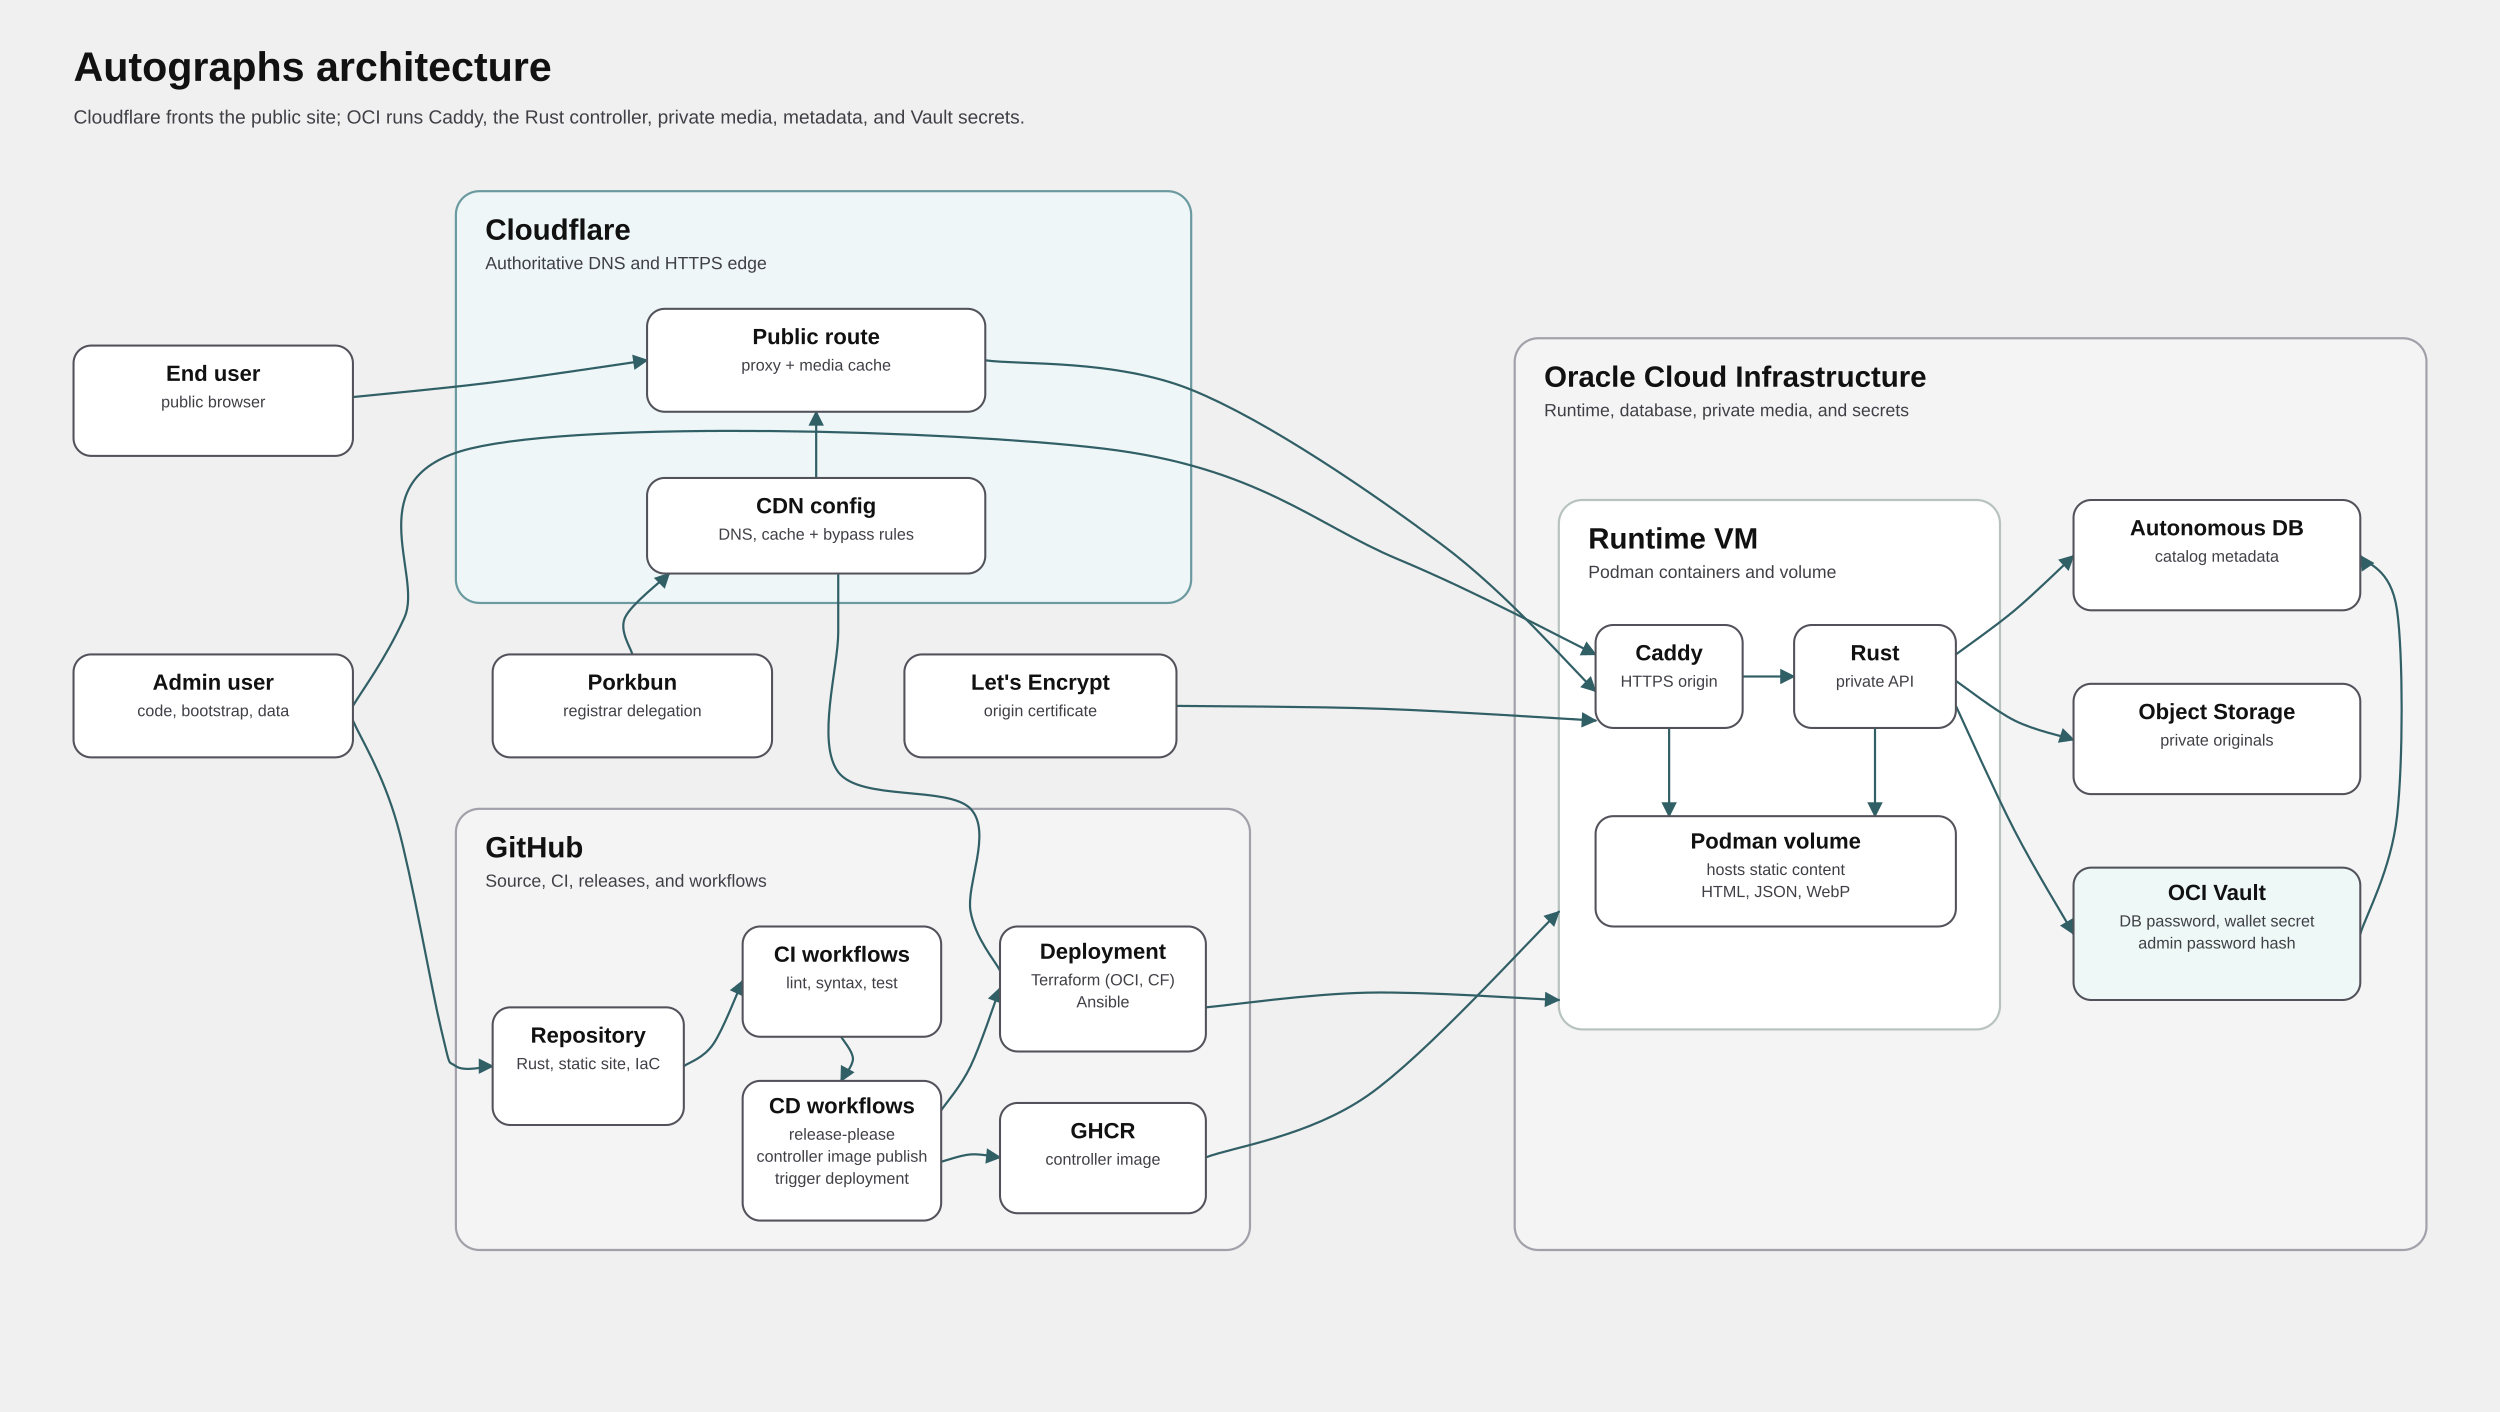
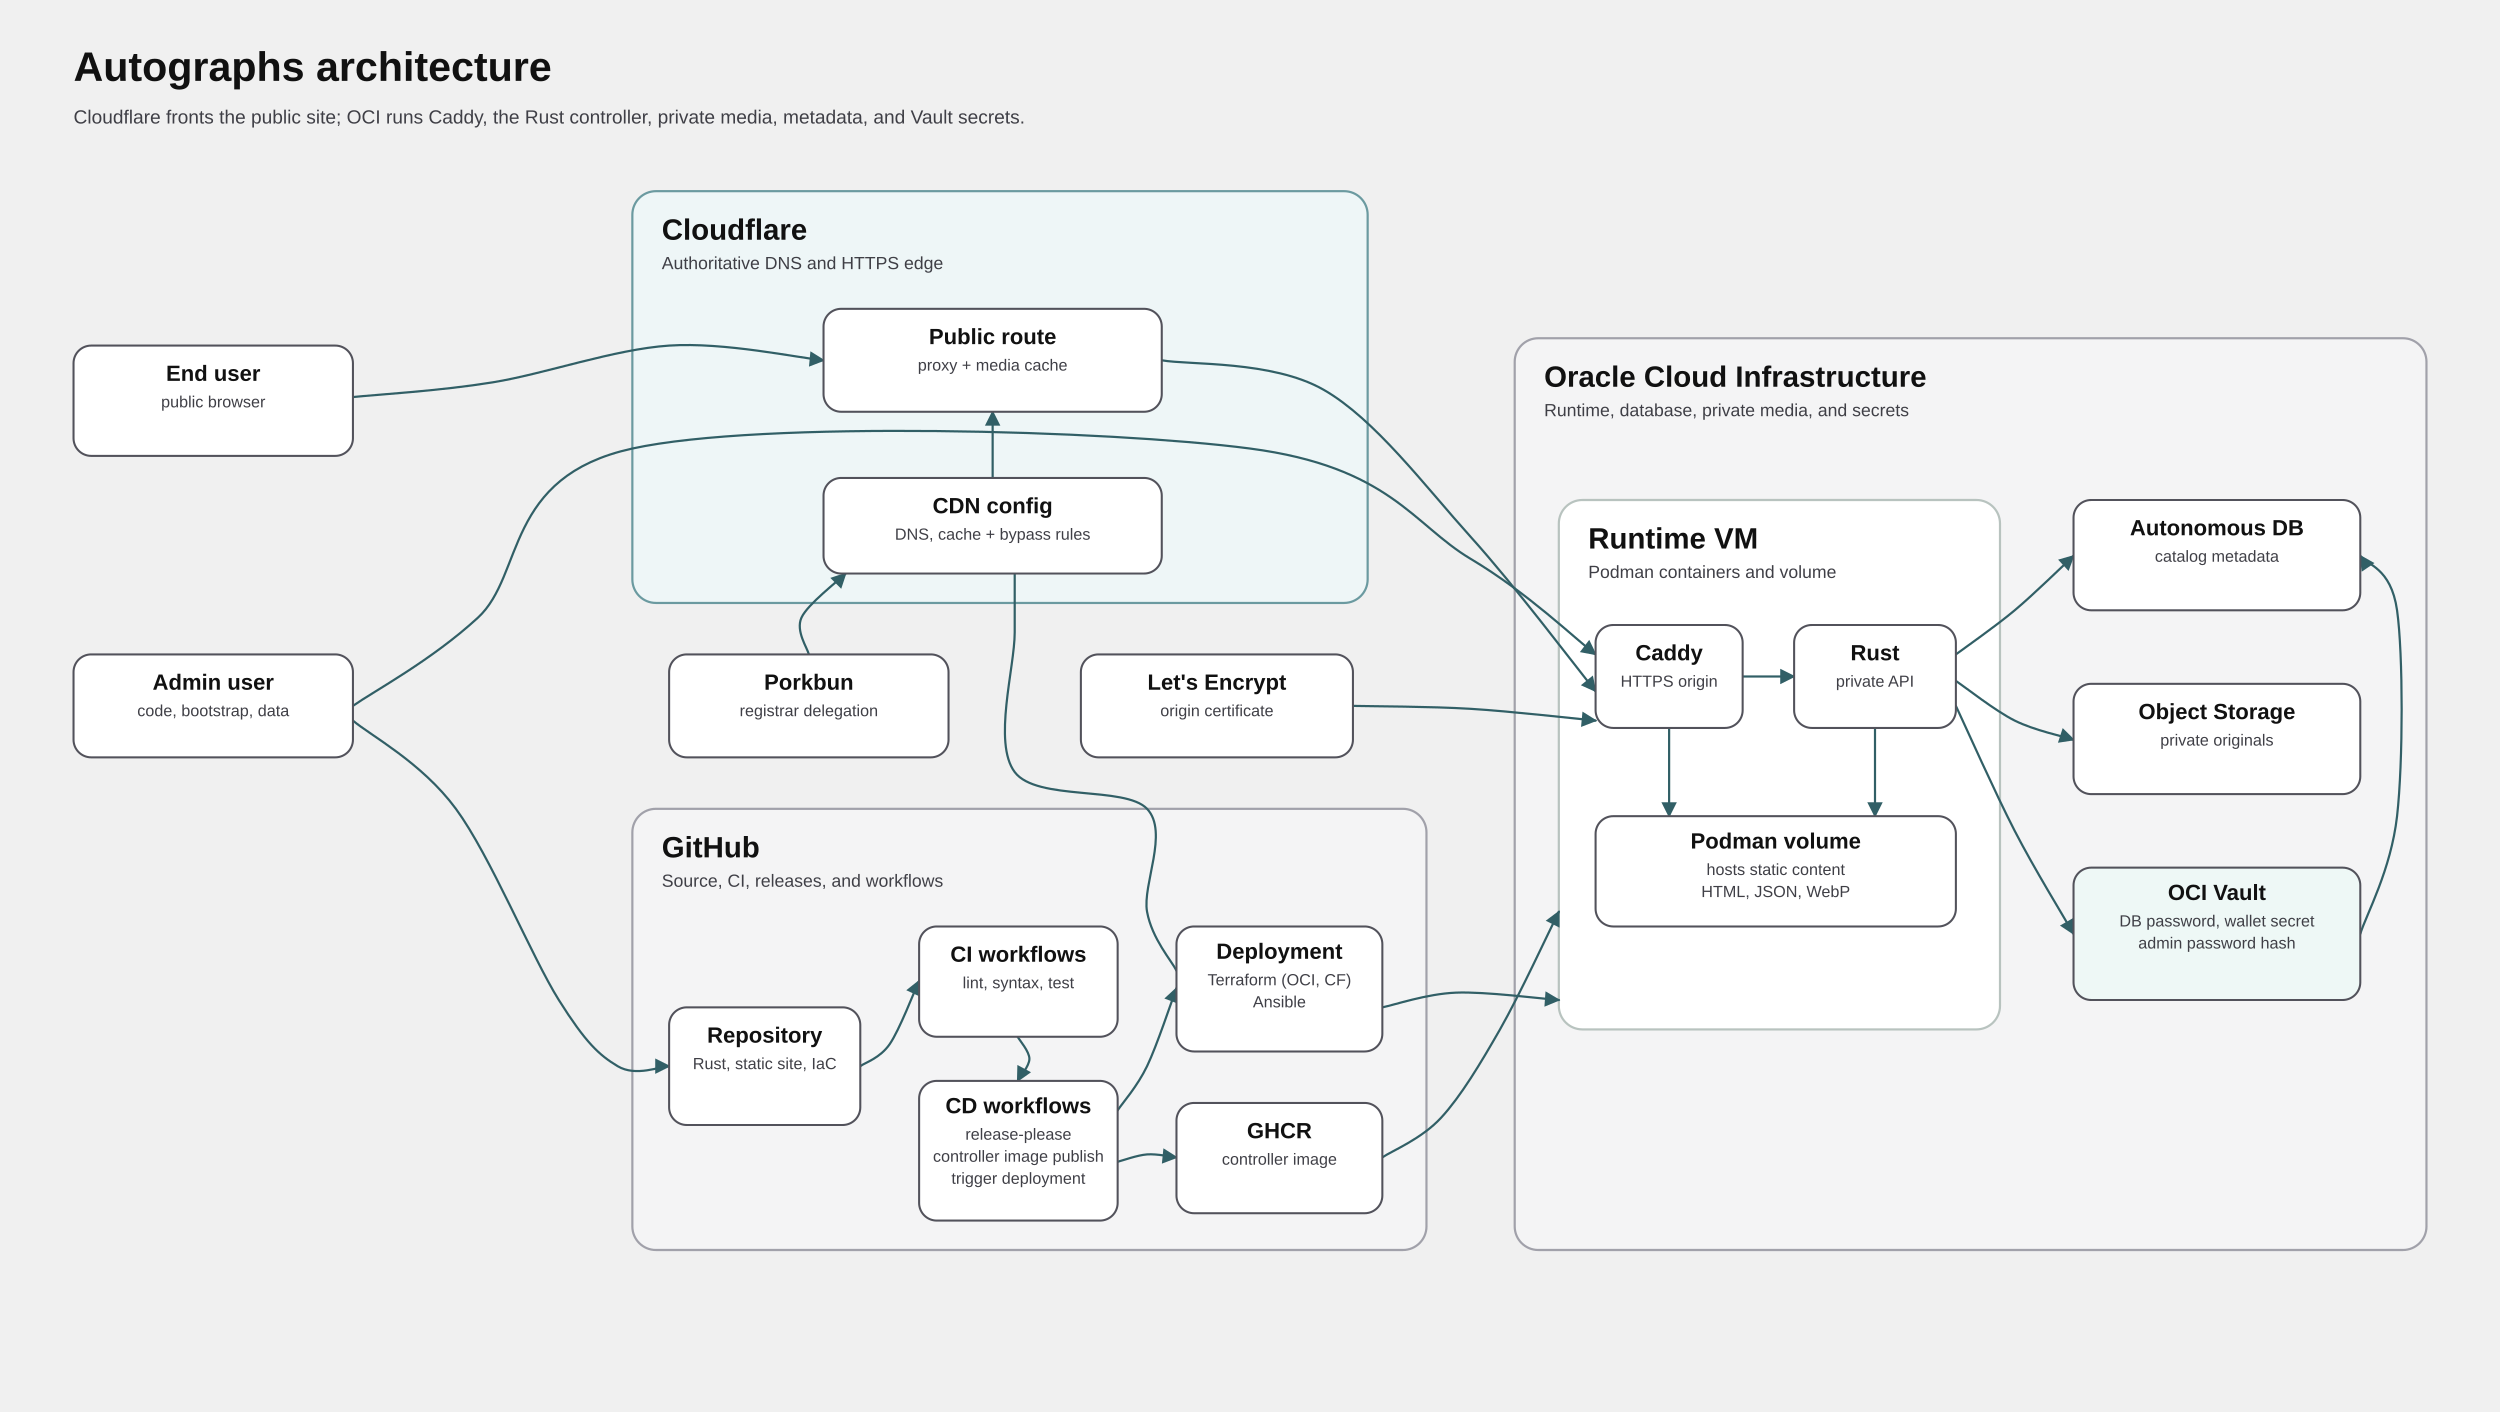
<svg xmlns="http://www.w3.org/2000/svg" viewBox="0 0 1700 960" role="img" aria-labelledby="title desc">
  <defs>
    <marker id="arrow" viewBox="0 0 10 10" refX="9" refY="5" markerWidth="7" markerHeight="7" orient="auto-start-reverse">
      <path d="M 0 0 L 10 5 L 0 10 z" fill="#315f66" />
    </marker>
    <style>
  .page-title { fill:#111; font:700 28px Arial,Helvetica,sans-serif; }
  .subtitle { fill:#3f3f46; font:13px Arial,Helvetica,sans-serif; }
  .zone { fill:#f4f4f5; stroke:#a1a1aa; stroke-width:1.5; }
  .edge-zone { fill:#eef6f7; stroke:#6b9aa0; }
  .panel { fill:#fff; stroke:#b8c3bf; stroke-width:1.5; }
  .box { fill:#fff; stroke:#52525b; stroke-width:1.4; }
  .accent { fill:#eef8f6; }
  .flow { fill:none; stroke:#315f66; stroke-width:1.5; stroke-linecap:round; stroke-linejoin:round; marker-end:url(#arrow); }
  .zone-title { fill:#111; font:700 20px Arial,Helvetica,sans-serif; }
  .zone-small { fill:#3f3f46; font:12px Arial,Helvetica,sans-serif; }
  .box-title { fill:#111; font:700 15px Arial,Helvetica,sans-serif; }
  .box-small { fill:#3f3f46; font:11px Arial,Helvetica,sans-serif; }
  .flow-label { fill:#315f66; font:600 11px Arial,Helvetica,sans-serif; paint-order:stroke; stroke:#fff; stroke-width:4px; stroke-linejoin:round; }
</style>
  </defs>
  <text x="50" y="55" class="page-title">Autographs architecture</text>
  <text x="50" y="84" class="subtitle">Cloudflare fronts the public site; OCI runs Caddy, the Rust controller, private media, metadata, and Vault secrets.</text>
-   <rect x="310" y="130" width="500" height="280" rx="16" class="zone edge-zone" />
-   <text x="330" y="163" class="zone-title">Cloudflare</text>
-   <text x="330" y="183" class="zone-small">Authoritative DNS and HTTPS edge</text>
-   <rect x="310" y="550" width="540" height="300" rx="16" class="zone" />
-   <text x="330" y="583" class="zone-title">GitHub</text>
-   <text x="330" y="603" class="zone-small">Source, CI, releases, and workflows</text>
+   <rect x="430" y="130" width="500" height="280" rx="16" class="zone edge-zone" />
+   <text x="450" y="163" class="zone-title">Cloudflare</text>
+   <text x="450" y="183" class="zone-small">Authoritative DNS and HTTPS edge</text>
+   <rect x="430" y="550" width="540" height="300" rx="16" class="zone" />
+   <text x="450" y="583" class="zone-title">GitHub</text>
+   <text x="450" y="603" class="zone-small">Source, CI, releases, and workflows</text>
  <rect x="1030" y="230" width="620" height="620" rx="16" class="zone" />
  <text x="1050" y="263" class="zone-title">Oracle Cloud Infrastructure</text>
  <text x="1050" y="283" class="zone-small">Runtime, database, private media, and secrets</text>
  <rect x="1060" y="340" width="300" height="360" rx="16" class="panel" />
  <text x="1080" y="373" class="zone-title">Runtime VM</text>
  <text x="1080" y="393" class="zone-small">Podman containers and volume</text>
-   <path d="M 240 270 C 255.833 268.333 301.667 264.167 335 260 C 368.333 255.833 422.5 247.5 440 245" class="flow" />
-   <path d="M 430 445 C 429.167 440.833 420.833 429.167 425 420 C 429.167 410.833 450 395 455 390" class="flow" />
-   <path d="M 555 325 C 555 317.5 555 287.5 555 280" class="flow" />
-   <path d="M 670 245 C 693.333 248.333 758.333 244.167 810 265 C 861.667 285.833 934.167 335.833 980 370 C 1025.83 404.167 1067.5 453.333 1085 470" class="flow" />
-   <path d="M 240 480 C 245.833 470 261.667 449.167 275 420 C 288.333 390.833 240.833 324.167 320 305 C 399.167 285.833 645 292.5 750 305 C 855 317.5 894.167 356.667 950 380 C 1005.83 403.333 1062.5 434.167 1085 445" class="flow" />
-   <path d="M 240 490 C 245 501.667 260 525 270 560 C 280 595 293.333 672.5 300 700 C 306.667 727.5 304.167 720.833 310 725 C 315.833 729.167 330.833 725 335 725" class="flow" />
-   <path d="M 465 725 C 468.333 722.5 478.333 719.667 485 710 C 491.667 700.333 501.667 674.167 505 667" class="flow" />
-   <path d="M 572 705 C 573.333 707.5 580 715 580 720 C 580 725 573.333 732.5 572 735" class="flow" />
-   <path d="M 640 790 C 643.333 789.167 653.333 785.5 660 785 C 666.667 784.5 676.667 786.667 680 787" class="flow" />
-   <path d="M 640 755 C 643.333 750 653.333 738.833 660 725 C 666.667 711.167 676.667 680.833 680 672" class="flow" />
-   <path d="M 820 685 C 838.333 683.333 890 675.833 930 675 C 970 674.167 1038.33 679.167 1060 680" class="flow" />
-   <path d="M 680 660 C 676.667 653.333 663.333 638.333 660 620 C 656.667 601.667 675 565.833 660 550 C 645 534.167 585 545 570 525 C 555 505 570 454.167 570 430 C 570 405.833 570 388.333 570 380" class="flow" />
-   <path d="M 820 787 C 838.333 780 890 772.833 930 745 C 970 717.167 1038.33 640.833 1060 620" class="flow" />
-   <path d="M 800 480 C 823.333 480.333 892.5 480.333 940 482 C 987.5 483.667 1060.83 488.667 1085 490" class="flow" />
+   <path d="M 240 270 C 255.833 268.333 299.167 265.833 335 260 C 370.833 254.167 417.5 237.5 455 235 C 492.5 232.5 542.5 243.333 560 245" class="flow" />
+   <path d="M 550 445 C 549.167 440.833 540.833 429.167 545 420 C 549.167 410.833 570 395 575 390" class="flow" />
+   <path d="M 675 325 C 675 317.5 675 287.5 675 280" class="flow" />
+   <path d="M 790 245 C 808.333 248.333 865 245 900 265 C 935 285 969.167 330.833 1000 365 C 1030.83 399.167 1070.83 452.5 1085 470" class="flow" />
+   <path d="M 240 480 C 254.167 470 293.333 449.167 325 420 C 356.667 390.833 342.5 324.167 430 305 C 517.5 285.833 755 292.5 850 305 C 945 317.5 960.833 356.667 1000 380 C 1039.17 403.333 1070.83 434.167 1085 445" class="flow" />
+   <path d="M 240 490 C 251.667 500 286.667 518.333 310 550 C 333.333 581.667 361.667 650.833 380 680 C 398.333 709.167 407.5 717.5 420 725 C 432.5 732.5 449.167 725 455 725" class="flow" />
+   <path d="M 585 725 C 588.333 722.5 598.333 719.667 605 710 C 611.667 700.333 621.667 674.167 625 667" class="flow" />
+   <path d="M 692 705 C 693.333 707.5 700 715 700 720 C 700 725 693.333 732.5 692 735" class="flow" />
+   <path d="M 760 790 C 763.333 789.167 773.333 785.5 780 785 C 786.667 784.5 796.667 786.667 800 787" class="flow" />
+   <path d="M 760 755 C 763.333 750 773.333 738.833 780 725 C 786.667 711.167 796.667 680.833 800 672" class="flow" />
+   <path d="M 940 685 C 948.333 683.333 970 675.833 990 675 C 1010 674.167 1048.33 679.167 1060 680" class="flow" />
+   <path d="M 800 660 C 796.667 653.333 783.333 638.333 780 620 C 776.667 601.667 795 565.833 780 550 C 765 534.167 705 545 690 525 C 675 505 690 454.167 690 430 C 690 405.833 690 388.333 690 380" class="flow" />
+   <path d="M 940 787 C 946.667 782.5 966.667 774.5 980 760 C 993.333 745.5 1006.67 723.333 1020 700 C 1033.33 676.667 1053.33 633.333 1060 620" class="flow" />
+   <path d="M 920 480 C 933.333 480.333 972.5 480.333 1000 482 C 1027.5 483.667 1070.83 488.667 1085 490" class="flow" />
  <path d="M 1185 460 C 1190.83 460 1214.17 460 1220 460" class="flow" />
  <path d="M 1135 495 C 1135 505 1135 545 1135 555" class="flow" />
  <path d="M 1275 495 C 1275 505 1275 545 1275 555" class="flow" />
  <path d="M 1330 445 C 1336.67 440 1356.67 426.167 1370 415 C 1383.33 403.833 1403.33 384.167 1410 378" class="flow" />
  <path d="M 1330 463 C 1336.67 467.5 1356.67 483.333 1370 490 C 1383.33 496.667 1403.33 500.833 1410 503" class="flow" />
  <path d="M 1330 480 C 1336.67 494.167 1356.67 539.167 1370 565 C 1383.33 590.833 1403.33 623.333 1410 635" class="flow" />
  <path d="M 1605 635 C 1609.17 621.667 1625.83 591.667 1630 555 C 1634.17 518.333 1634.17 444.5 1630 415 C 1625.83 385.5 1609.17 384.167 1605 378" class="flow" />
-   <rect x="440" y="210" width="230" height="70" rx="12" class="box" />
-   <text x="555.0" y="234" text-anchor="middle" class="box-title">Public route</text>
-   <text x="555.0" y="252" text-anchor="middle" class="box-small">proxy + media cache</text>
-   <rect x="440" y="325" width="230" height="65" rx="12" class="box" />
-   <text x="555.0" y="349" text-anchor="middle" class="box-title">CDN config</text>
-   <text x="555.0" y="367" text-anchor="middle" class="box-small">DNS, cache + bypass rules</text>
-   <rect x="335" y="685" width="130" height="80" rx="12" class="box" />
-   <text x="400.0" y="709" text-anchor="middle" class="box-title">Repository</text>
-   <text x="400.0" y="727" text-anchor="middle" class="box-small">Rust, static site, IaC</text>
-   <rect x="505" y="630" width="135" height="75" rx="12" class="box" />
-   <text x="572.5" y="654" text-anchor="middle" class="box-title">CI workflows</text>
-   <text x="572.5" y="672" text-anchor="middle" class="box-small">lint, syntax, test</text>
-   <rect x="505" y="735" width="135" height="95" rx="12" class="box" />
-   <text x="572.5" y="757" text-anchor="middle" class="box-title">CD workflows</text>
-   <text x="572.5" y="775" text-anchor="middle" class="box-small">release-please</text>
-   <text x="572.5" y="790" text-anchor="middle" class="box-small">controller image publish</text>
-   <text x="572.5" y="805" text-anchor="middle" class="box-small">trigger deployment</text>
-   <rect x="680" y="630" width="140" height="85" rx="12" class="box" />
-   <text x="750.0" y="652" text-anchor="middle" class="box-title">Deployment</text>
-   <text x="750.0" y="670" text-anchor="middle" class="box-small">Terraform (OCI, CF)</text>
-   <text x="750.0" y="685" text-anchor="middle" class="box-small">Ansible</text>
-   <rect x="680" y="750" width="140" height="75" rx="12" class="box" />
-   <text x="750.0" y="774" text-anchor="middle" class="box-title">GHCR</text>
-   <text x="750.0" y="792" text-anchor="middle" class="box-small">controller image</text>
+   <rect x="560" y="210" width="230" height="70" rx="12" class="box" />
+   <text x="675.0" y="234" text-anchor="middle" class="box-title">Public route</text>
+   <text x="675.0" y="252" text-anchor="middle" class="box-small">proxy + media cache</text>
+   <rect x="560" y="325" width="230" height="65" rx="12" class="box" />
+   <text x="675.0" y="349" text-anchor="middle" class="box-title">CDN config</text>
+   <text x="675.0" y="367" text-anchor="middle" class="box-small">DNS, cache + bypass rules</text>
+   <rect x="455" y="685" width="130" height="80" rx="12" class="box" />
+   <text x="520.0" y="709" text-anchor="middle" class="box-title">Repository</text>
+   <text x="520.0" y="727" text-anchor="middle" class="box-small">Rust, static site, IaC</text>
+   <rect x="625" y="630" width="135" height="75" rx="12" class="box" />
+   <text x="692.5" y="654" text-anchor="middle" class="box-title">CI workflows</text>
+   <text x="692.5" y="672" text-anchor="middle" class="box-small">lint, syntax, test</text>
+   <rect x="625" y="735" width="135" height="95" rx="12" class="box" />
+   <text x="692.5" y="757" text-anchor="middle" class="box-title">CD workflows</text>
+   <text x="692.5" y="775" text-anchor="middle" class="box-small">release-please</text>
+   <text x="692.5" y="790" text-anchor="middle" class="box-small">controller image publish</text>
+   <text x="692.5" y="805" text-anchor="middle" class="box-small">trigger deployment</text>
+   <rect x="800" y="630" width="140" height="85" rx="12" class="box" />
+   <text x="870.0" y="652" text-anchor="middle" class="box-title">Deployment</text>
+   <text x="870.0" y="670" text-anchor="middle" class="box-small">Terraform (OCI, CF)</text>
+   <text x="870.0" y="685" text-anchor="middle" class="box-small">Ansible</text>
+   <rect x="800" y="750" width="140" height="75" rx="12" class="box" />
+   <text x="870.0" y="774" text-anchor="middle" class="box-title">GHCR</text>
+   <text x="870.0" y="792" text-anchor="middle" class="box-small">controller image</text>
  <rect x="1085" y="425" width="100" height="70" rx="12" class="box" />
  <text x="1135.0" y="449" text-anchor="middle" class="box-title">Caddy</text>
  <text x="1135.0" y="467" text-anchor="middle" class="box-small">HTTPS origin</text>
  <rect x="1220" y="425" width="110" height="70" rx="12" class="box" />
  <text x="1275.0" y="449" text-anchor="middle" class="box-title">Rust</text>
  <text x="1275.0" y="467" text-anchor="middle" class="box-small">private API</text>
  <rect x="1085" y="555" width="245" height="75" rx="12" class="box" />
  <text x="1207.5" y="577" text-anchor="middle" class="box-title">Podman volume</text>
  <text x="1207.5" y="595" text-anchor="middle" class="box-small">hosts static content</text>
  <text x="1207.5" y="610" text-anchor="middle" class="box-small">HTML, JSON, WebP</text>
  <rect x="1410" y="340" width="195" height="75" rx="12" class="box" />
  <text x="1507.5" y="364" text-anchor="middle" class="box-title">Autonomous DB</text>
  <text x="1507.5" y="382" text-anchor="middle" class="box-small">catalog metadata</text>
  <rect x="1410" y="465" width="195" height="75" rx="12" class="box" />
  <text x="1507.5" y="489" text-anchor="middle" class="box-title">Object Storage</text>
  <text x="1507.5" y="507" text-anchor="middle" class="box-small">private originals</text>
  <rect x="1410" y="590" width="195" height="90" rx="12" class="box accent" />
  <text x="1507.5" y="612" text-anchor="middle" class="box-title">OCI Vault</text>
  <text x="1507.5" y="630" text-anchor="middle" class="box-small">DB password, wallet secret</text>
  <text x="1507.5" y="645" text-anchor="middle" class="box-small">admin password hash</text>
  <rect x="50" y="235" width="190" height="75" rx="12" class="box external" />
  <text x="145.0" y="259" text-anchor="middle" class="box-title">End user</text>
  <text x="145.0" y="277" text-anchor="middle" class="box-small">public browser</text>
-   <rect x="335" y="445" width="190" height="70" rx="12" class="box external" />
-   <text x="430.0" y="469" text-anchor="middle" class="box-title">Porkbun</text>
-   <text x="430.0" y="487" text-anchor="middle" class="box-small">registrar delegation</text>
+   <rect x="455" y="445" width="190" height="70" rx="12" class="box external" />
+   <text x="550.0" y="469" text-anchor="middle" class="box-title">Porkbun</text>
+   <text x="550.0" y="487" text-anchor="middle" class="box-small">registrar delegation</text>
  <rect x="50" y="445" width="190" height="70" rx="12" class="box external" />
  <text x="145.0" y="469" text-anchor="middle" class="box-title">Admin user</text>
  <text x="145.0" y="487" text-anchor="middle" class="box-small">code, bootstrap, data</text>
-   <rect x="615" y="445" width="185" height="70" rx="12" class="box external" />
-   <text x="707.5" y="469" text-anchor="middle" class="box-title">Let's Encrypt</text>
-   <text x="707.5" y="487" text-anchor="middle" class="box-small">origin certificate</text>
+   <rect x="735" y="445" width="185" height="70" rx="12" class="box external" />
+   <text x="827.5" y="469" text-anchor="middle" class="box-title">Let's Encrypt</text>
+   <text x="827.5" y="487" text-anchor="middle" class="box-small">origin certificate</text>
</svg>
